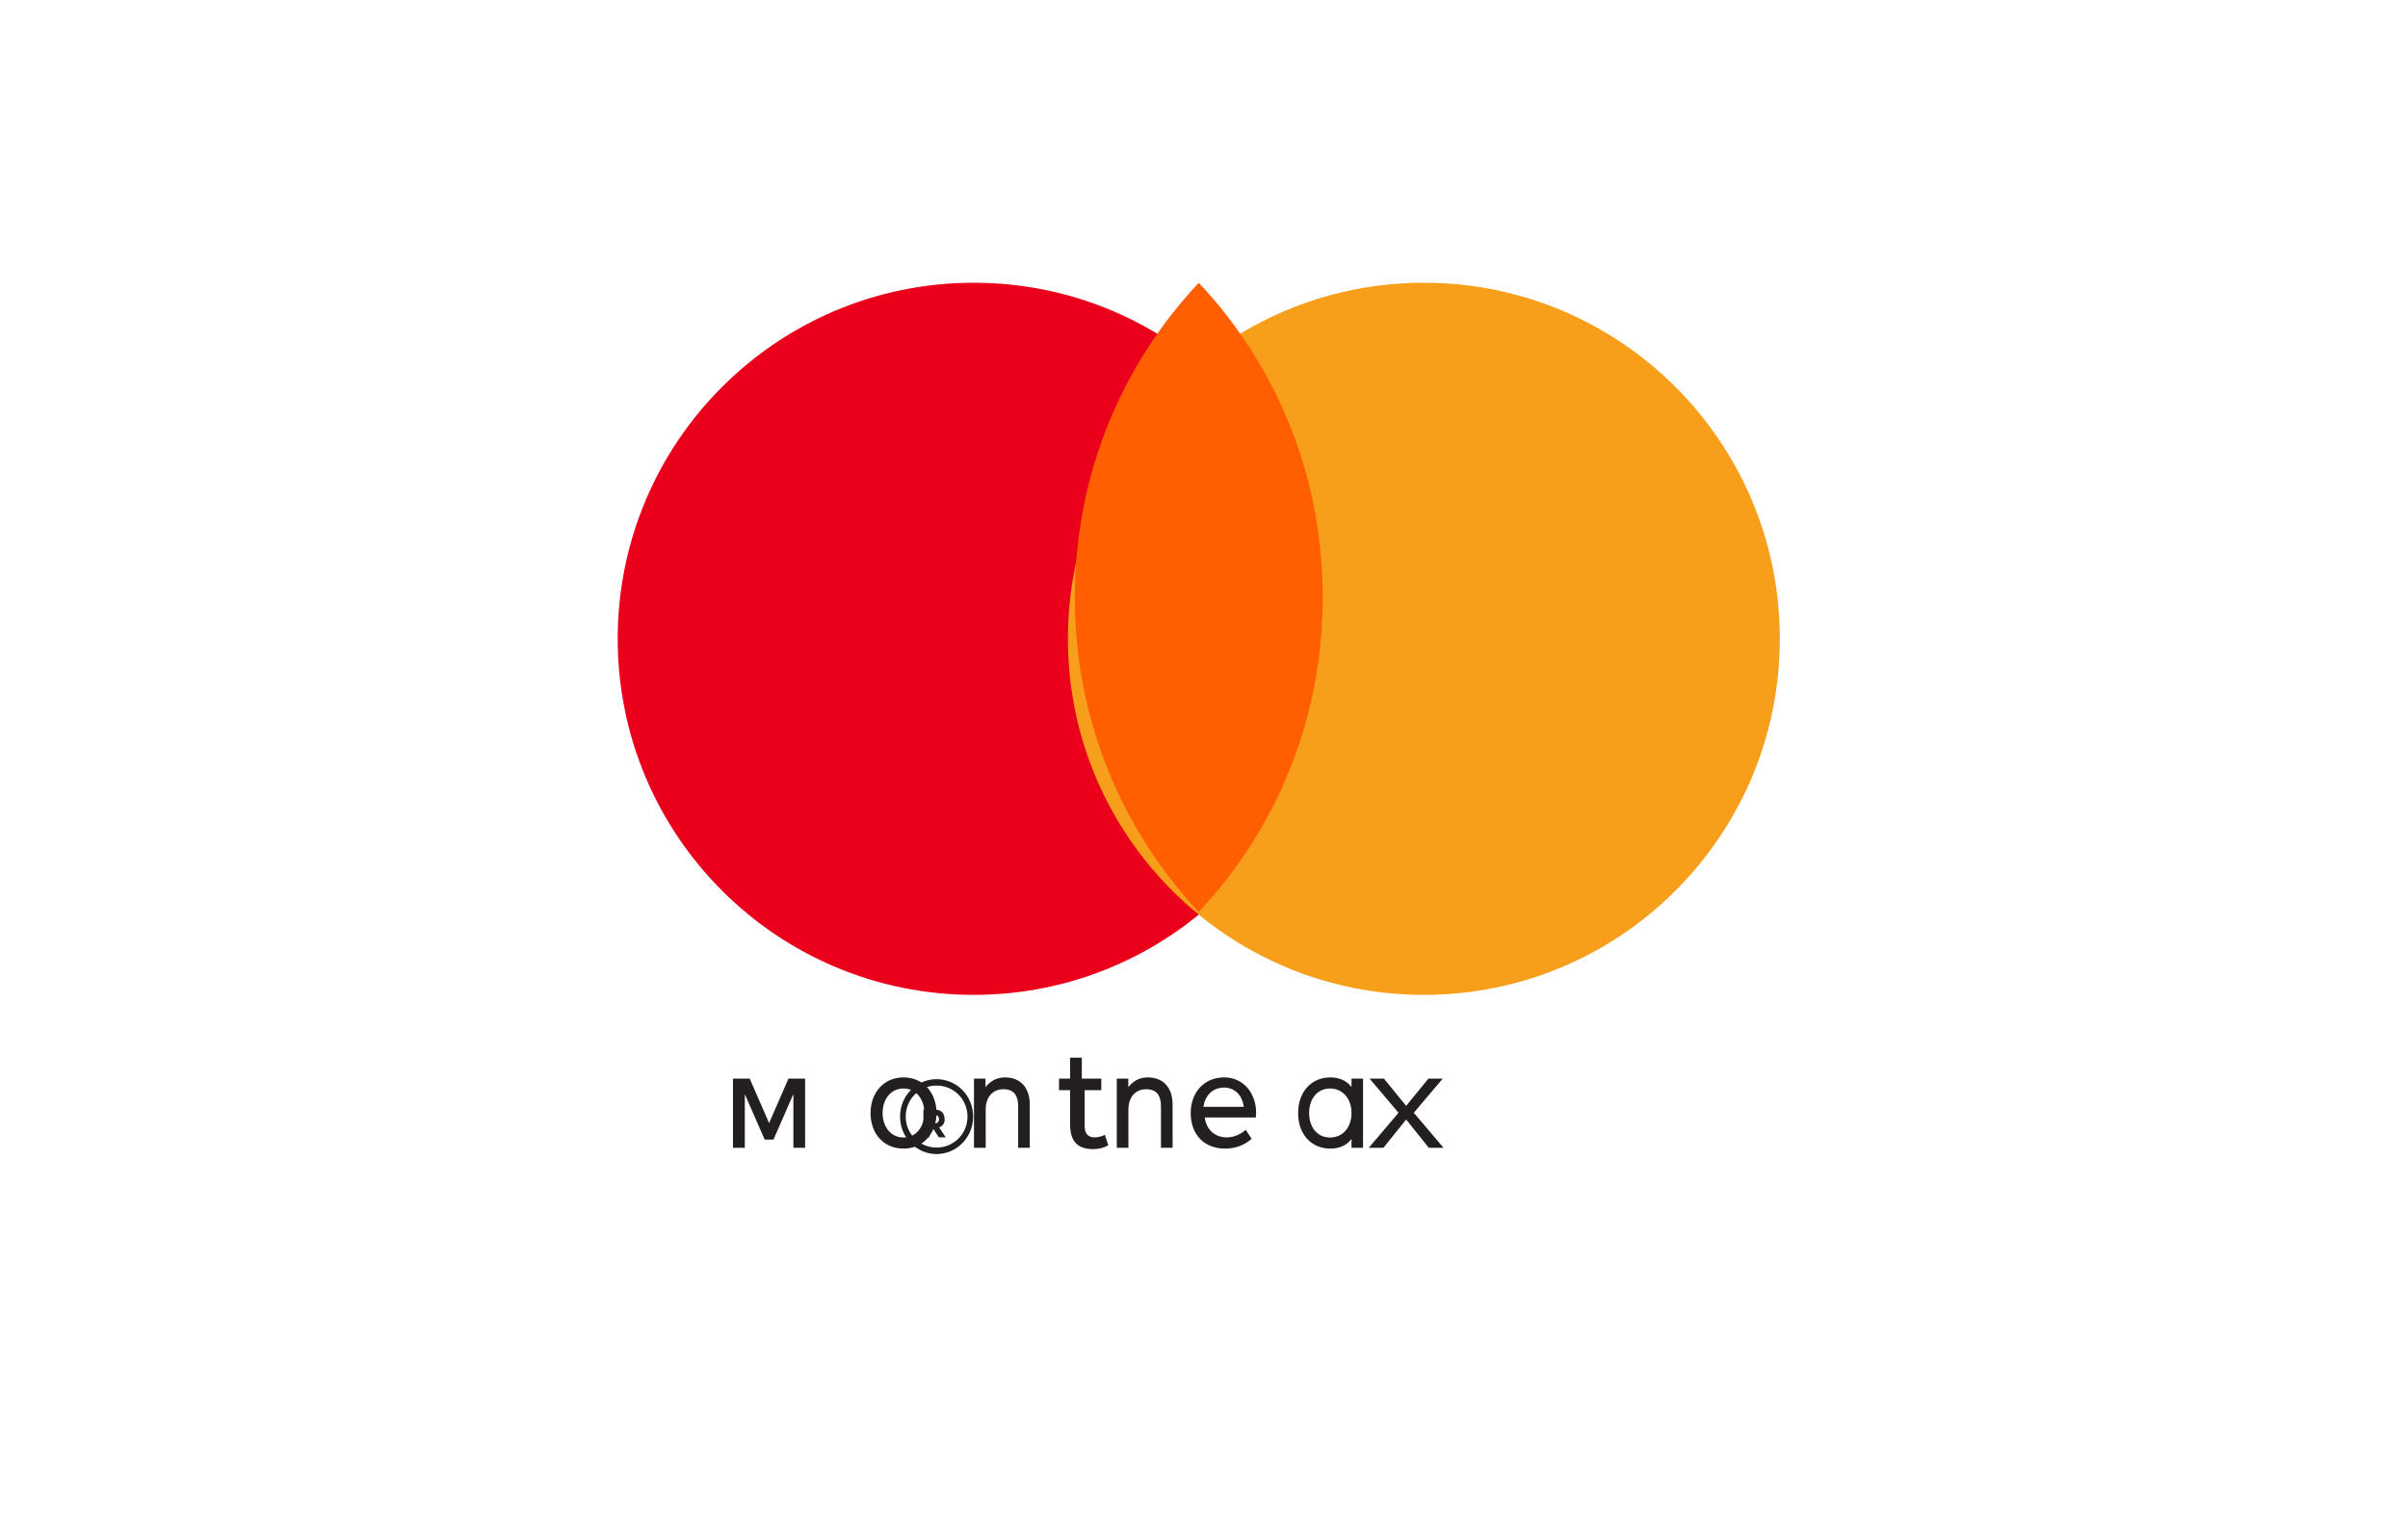
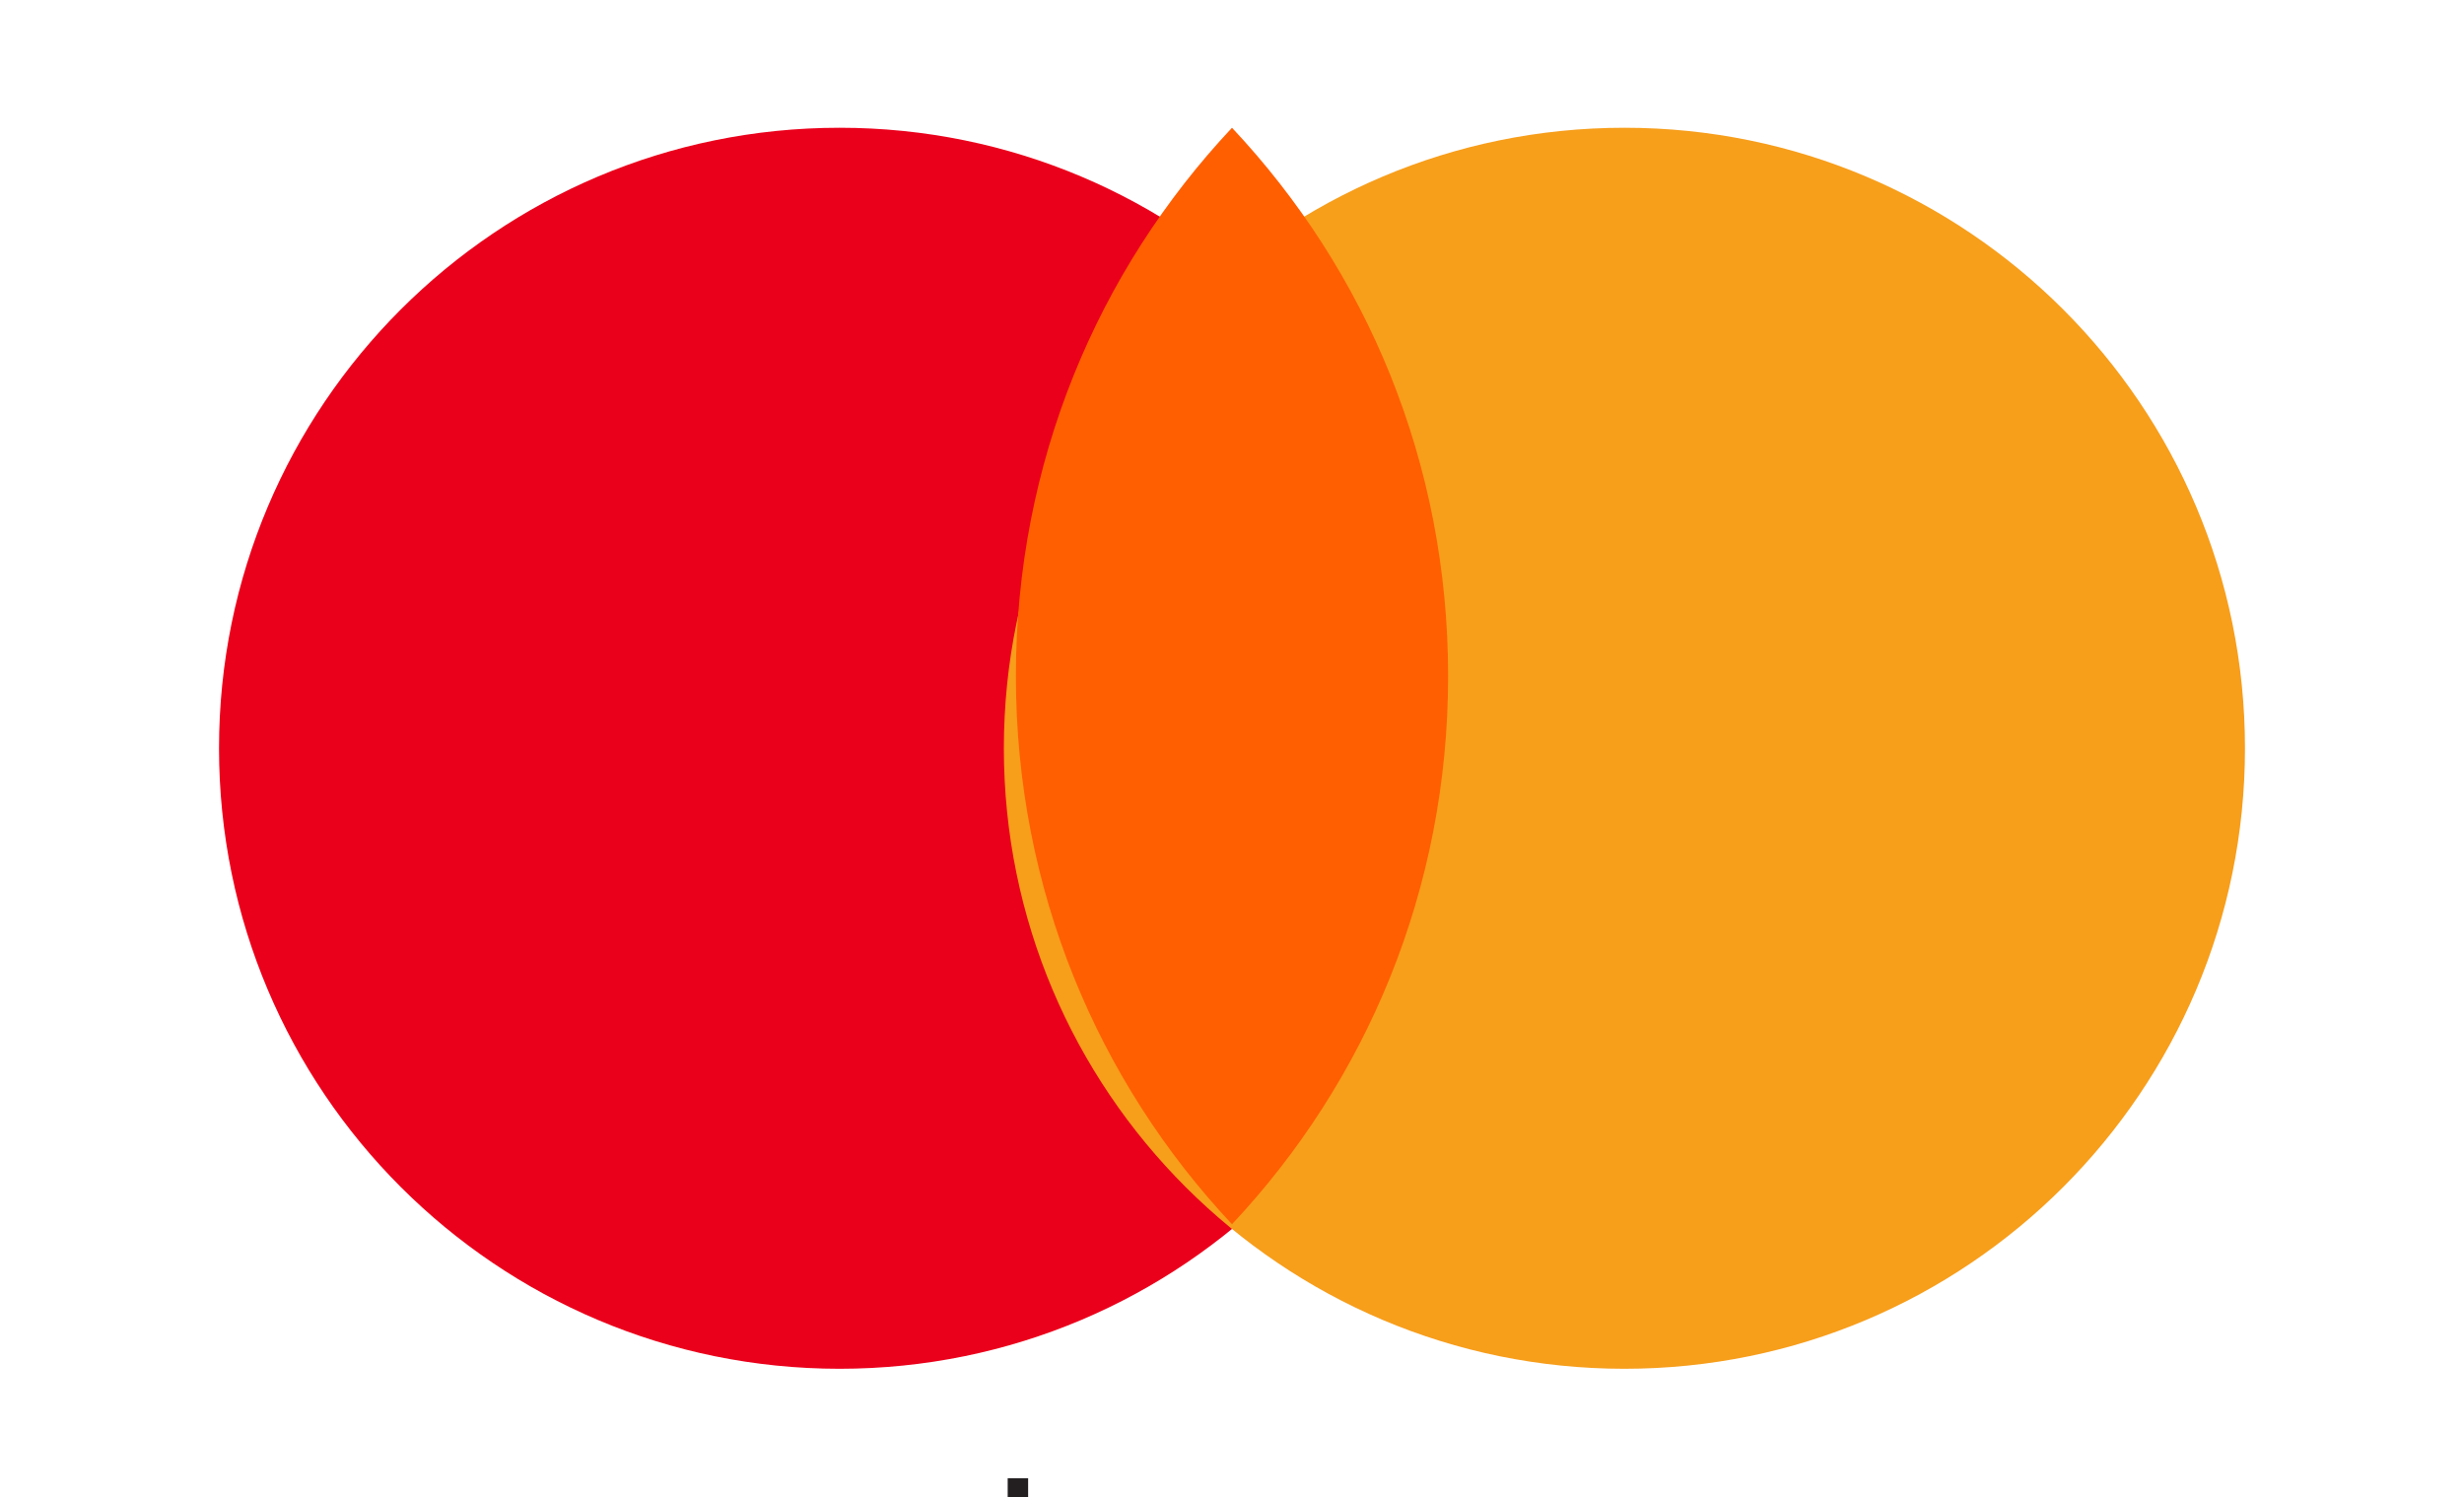
- <svg xmlns="http://www.w3.org/2000/svg" viewBox="0 0 230 146" role="img" aria-label="Mastercard">
+ <svg xmlns="http://www.w3.org/2000/svg" viewBox="47 20 135 82" role="img" aria-label="Mastercard">
  <circle cx="93" cy="61" r="34" fill="#EB001B" />
  <circle cx="136" cy="61" r="34" fill="#F79E1B" />
  <path d="M114.5 27c7.35 7.82 11.84 18.32 11.84 30.04s-4.5 22.22-11.84 30.04c-7.34-7.82-11.84-18.32-11.84-30.04S107.16 34.82 114.5 27z" fill="#FF5F00" />
  <path d="M56 115h117v9H56z" fill="none" />
  <path d="M89.46 110.2c-1.91 0-3.49-1.58-3.49-3.58s1.58-3.57 3.49-3.57 3.49 1.57 3.49 3.57-1.58 3.58-3.49 3.58zm0-6.54c-1.63 0-2.95 1.3-2.95 2.96s1.32 2.96 2.95 2.96 2.95-1.3 2.95-2.96-1.32-2.96-2.95-2.96zm.77 3.26c0 .35-.2.61-.53.74l.63.94h-.66l-.56-.86h-.36v.86h-.55v-2.65h1.1c.58 0 .93.34.93.97zm-.93-.45h-.55v.8h.55c.24 0 .39-.16.39-.4 0-.24-.15-.4-.39-.4z" fill="#231F20" />
  <path d="M76.9 109.6v-6.6h-1.59l-1.85 4.24-1.85-4.24h-1.6v6.6h1.13v-5.12l1.9 4.34h.84l1.9-4.35v5.13h1.12zm12.55-3.32c0-1.91-1.24-3.4-3.15-3.4-1.87 0-3.15 1.45-3.15 3.4 0 2 1.28 3.4 3.15 3.4 1.9 0 3.15-1.47 3.15-3.4zm-1.16 0c0 1.3-.78 2.34-1.99 2.34-1.22 0-2-1.04-2-2.34 0-1.3.78-2.34 2-2.34 1.21 0 1.99 1.04 1.99 2.34zm10.07 3.32v-4.13c0-1.58-.87-2.59-2.37-2.59-.83 0-1.42.38-1.86.94v-.82h-1.1v6.6h1.12v-3.66c0-1.14.63-1.93 1.7-1.93 1.03 0 1.4.66 1.4 1.62v3.97h1.11zm6.83-5.5v-1.1h-1.86V101h-1.12v2h-1.06v1.1h1.06v3.25c0 1.49.58 2.38 2.2 2.38.6 0 1.03-.13 1.45-.37l-.33-1a2.17 2.17 0 0 1-.98.25c-.62 0-.95-.37-.95-1.09v-3.42h1.59zm6.81 5.5v-4.13c0-1.58-.87-2.59-2.37-2.59-.84 0-1.43.38-1.86.94v-.82h-1.1v6.6h1.11v-3.66c0-1.14.64-1.93 1.7-1.93 1.04 0 1.41.66 1.41 1.62v3.97h1.11zm7.98-3.32c0-1.9-1.22-3.4-3.06-3.4-1.92 0-3.19 1.45-3.19 3.4 0 2.07 1.3 3.4 3.28 3.4.95 0 1.82-.3 2.54-.93l-.56-.86c-.55.47-1.19.72-1.83.72-1.04 0-1.96-.69-2.08-1.9h4.87c.01-.16.03-.3.03-.43zm-3.06-2.43c1.04 0 1.74.76 1.88 1.84h-3.86c.16-1.04.85-1.84 1.98-1.84zm13.27 5.75v-6.6h-1.1v.8c-.45-.58-1.13-.92-2.02-.92-1.83 0-3.08 1.4-3.08 3.4 0 2.03 1.25 3.4 3.08 3.4.92 0 1.61-.36 2.02-.92v.84h1.1zm-1.1-3.32c0 1.34-.8 2.34-2.06 2.34-1.2 0-1.99-.97-1.99-2.34 0-1.36.8-2.34 1.99-2.34 1.25 0 2.06 1.01 2.06 2.34zm8.79 3.32l-2.84-3.34 2.76-3.26h-1.37l-2.12 2.6-2.12-2.6h-1.37l2.76 3.26-2.84 3.34h1.4l2.17-2.7 2.16 2.7h1.41z" fill="#231F20" />
</svg>
